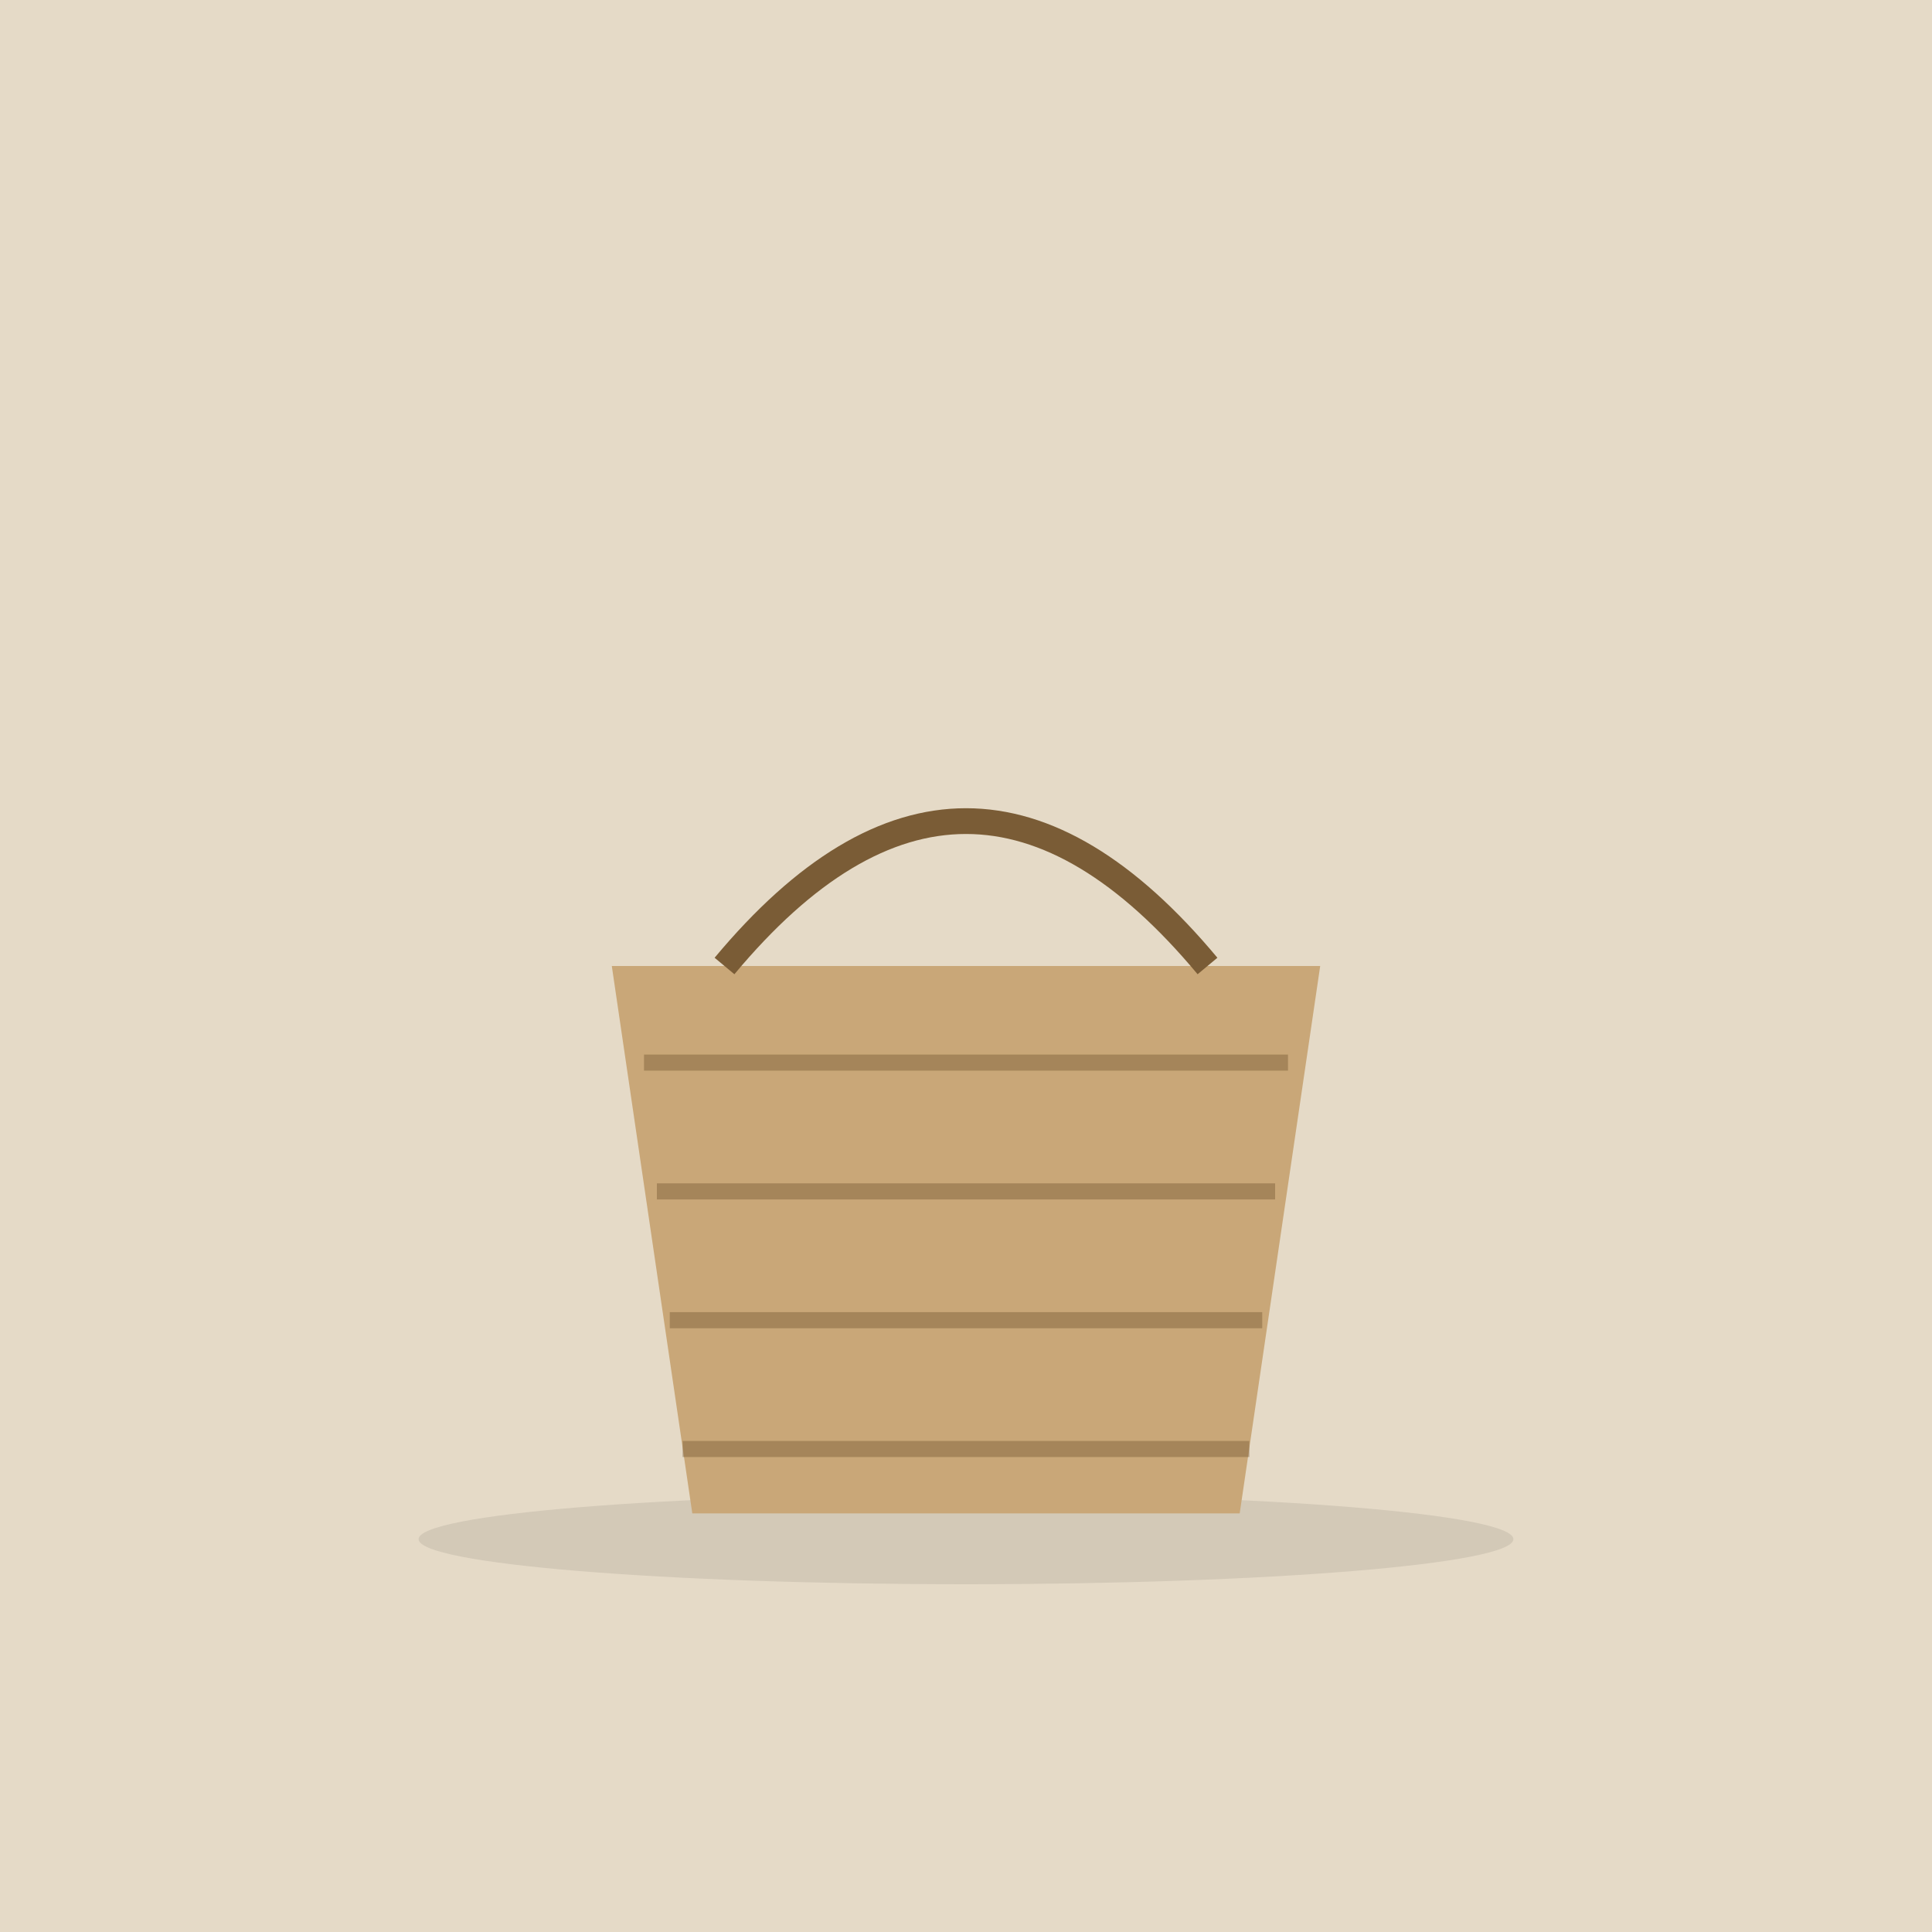
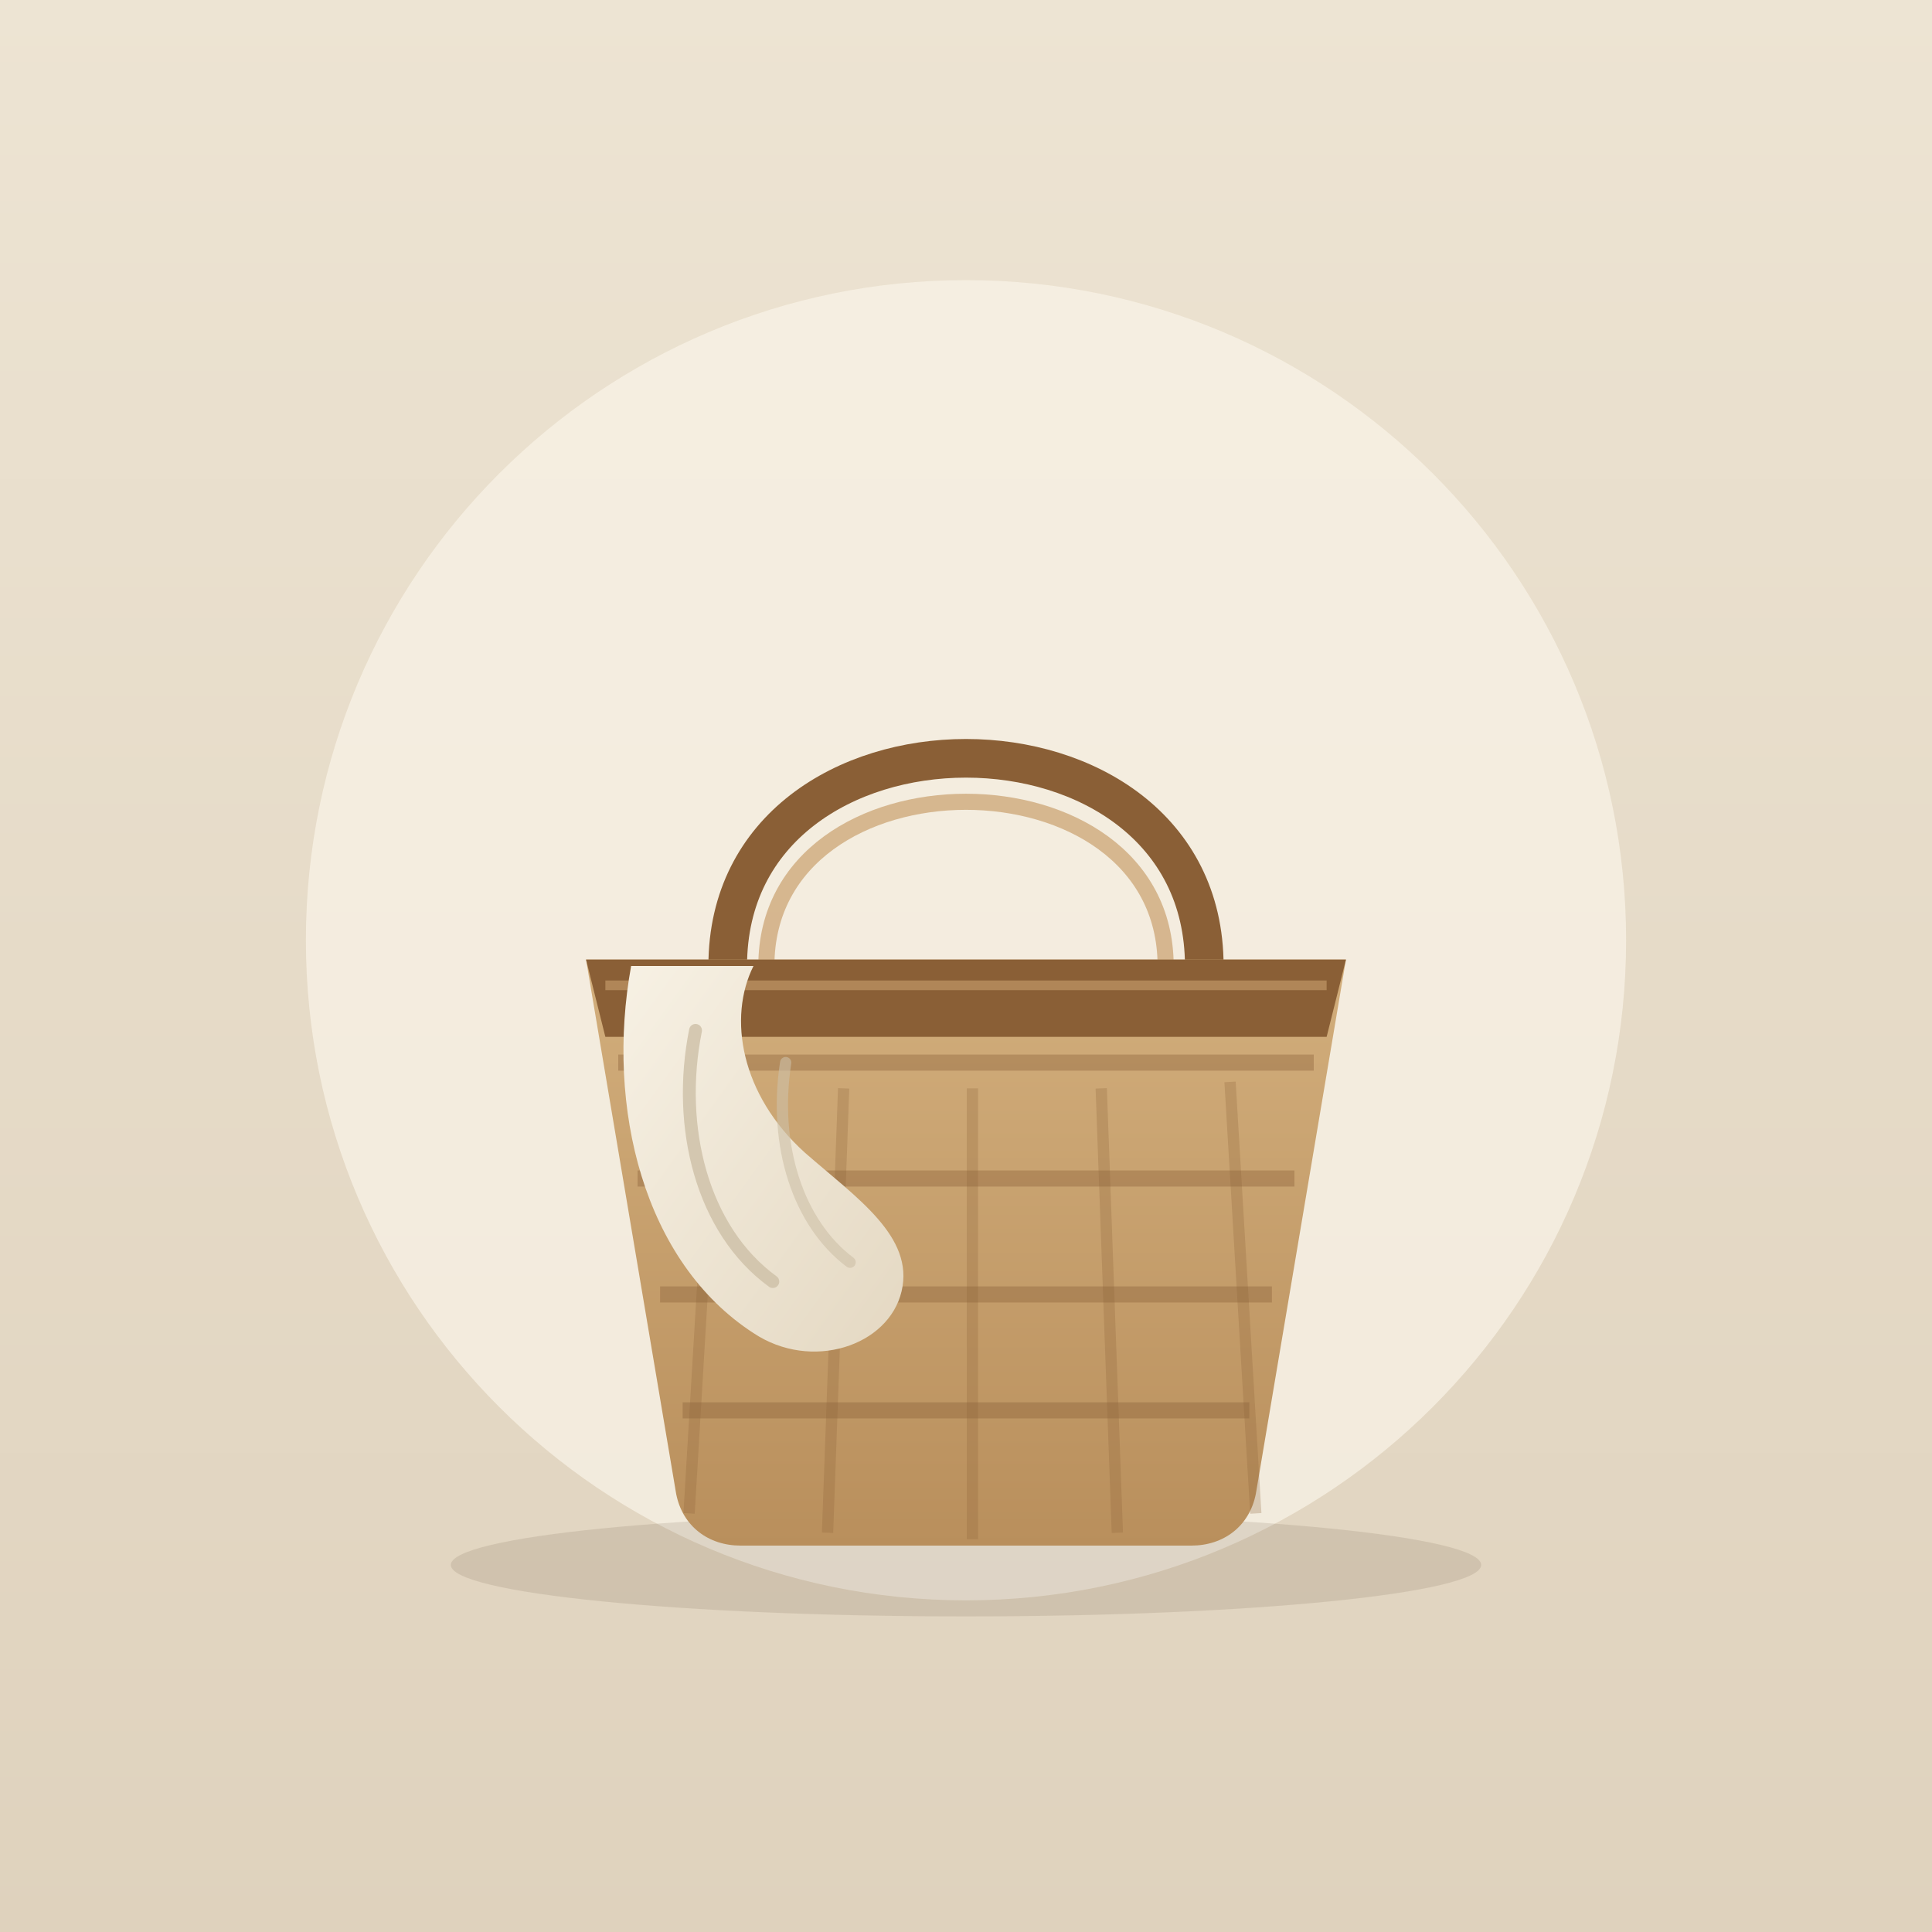
<svg xmlns="http://www.w3.org/2000/svg" viewBox="0 0 600 600">
-   <rect width="600" height="600" fill="#E5DAC7" />
-   <ellipse cx="300" cy="478" rx="170" ry="14" fill="#000" opacity=".08" />
-   <path d="M190 300h220l-25 170H215Z" fill="#C9A778" />
-   <path d="M200 330h200" stroke="#7A5C36" stroke-width="5" opacity=".45" />
-   <path d="M204 370h192" stroke="#7A5C36" stroke-width="5" opacity=".45" />
-   <path d="M208 410h184" stroke="#7A5C36" stroke-width="5" opacity=".45" />
-   <path d="M212 450h176" stroke="#7A5C36" stroke-width="5" opacity=".45" />
-   <path d="M225 300q75-90 150 0" stroke="#7A5C36" stroke-width="8" fill="none" />
+   <defs>
+     <linearGradient id="s-bg" x1="0" y1="0" x2="0" y2="1">
+       <stop offset="0" stop-color="#EDE4D3" />
+       <stop offset="1" stop-color="#DFD2BD" />
+     </linearGradient>
+     <linearGradient id="s-basket" x1="0" y1="0" x2="0" y2="1">
+       <stop offset="0" stop-color="#D2AE7C" />
+       <stop offset="1" stop-color="#B98F5C" />
+     </linearGradient>
+     <linearGradient id="s-cloth" x1="0" y1="0" x2="1" y2="1">
+       <stop offset="0" stop-color="#F7F1E4" />
+       <stop offset="1" stop-color="#E4D8C2" />
+     </linearGradient>
+   </defs>
+   <rect width="600" height="600" fill="url(#s-bg)" />
+   <circle cx="300" cy="292" r="205" fill="#FAF4E8" opacity=".7" />
+   <ellipse cx="300" cy="486" rx="160" ry="16" fill="#6E5A42" opacity=".15" />
+   <path d="M226 300 C226 214 374 214 374 300" fill="none" stroke="#8A5F36" stroke-width="12" stroke-linecap="round" />
+   <path d="M238 300 C238 232 362 232 362 300" fill="none" stroke="#C9A06E" stroke-width="5" stroke-linecap="round" opacity=".7" />
+   <path d="M182 298 H418 L390 464 C388 474 380 480 370 480 H230 C220 480 212 474 210 464 Z" fill="url(#s-basket)" />
+   <path d="M192 330 H408 M198 366 H402 M205 402 H395 M212 438 H388" stroke="#8A5F36" stroke-width="5" opacity=".38" />
+   <g stroke="#8A5F36" stroke-width="3.5" opacity=".26">
+     <path d="M222 336 L214 470" />
+     <path d="M262 338 L257 476" />
+     <path d="M302 338 L302 478" />
+     <path d="M342 338 L347 476" />
+     <path d="M382 336 L390 470" />
+   </g>
+   <path d="M182 298 H418 L412 322 H188 Z" fill="#8A5F36" />
+   <path d="M188 306 H412" stroke="#C9A06E" stroke-width="3" opacity=".6" />
+   <path d="M196 300 C188 344 200 392 234 414 C252 426 276 418 280 401 C284 384 266 372 250 358 C230 340 226 316 234 300 Z" fill="url(#s-cloth)" />
+   <path d="M216 320 C210 350 218 382 240 398" fill="none" stroke="#CDBFA6" stroke-width="4" stroke-linecap="round" opacity=".8" />
+   <path d="M244 330 C240 356 248 380 264 392" fill="none" stroke="#CDBFA6" stroke-width="3.5" stroke-linecap="round" opacity=".6" />
</svg>
